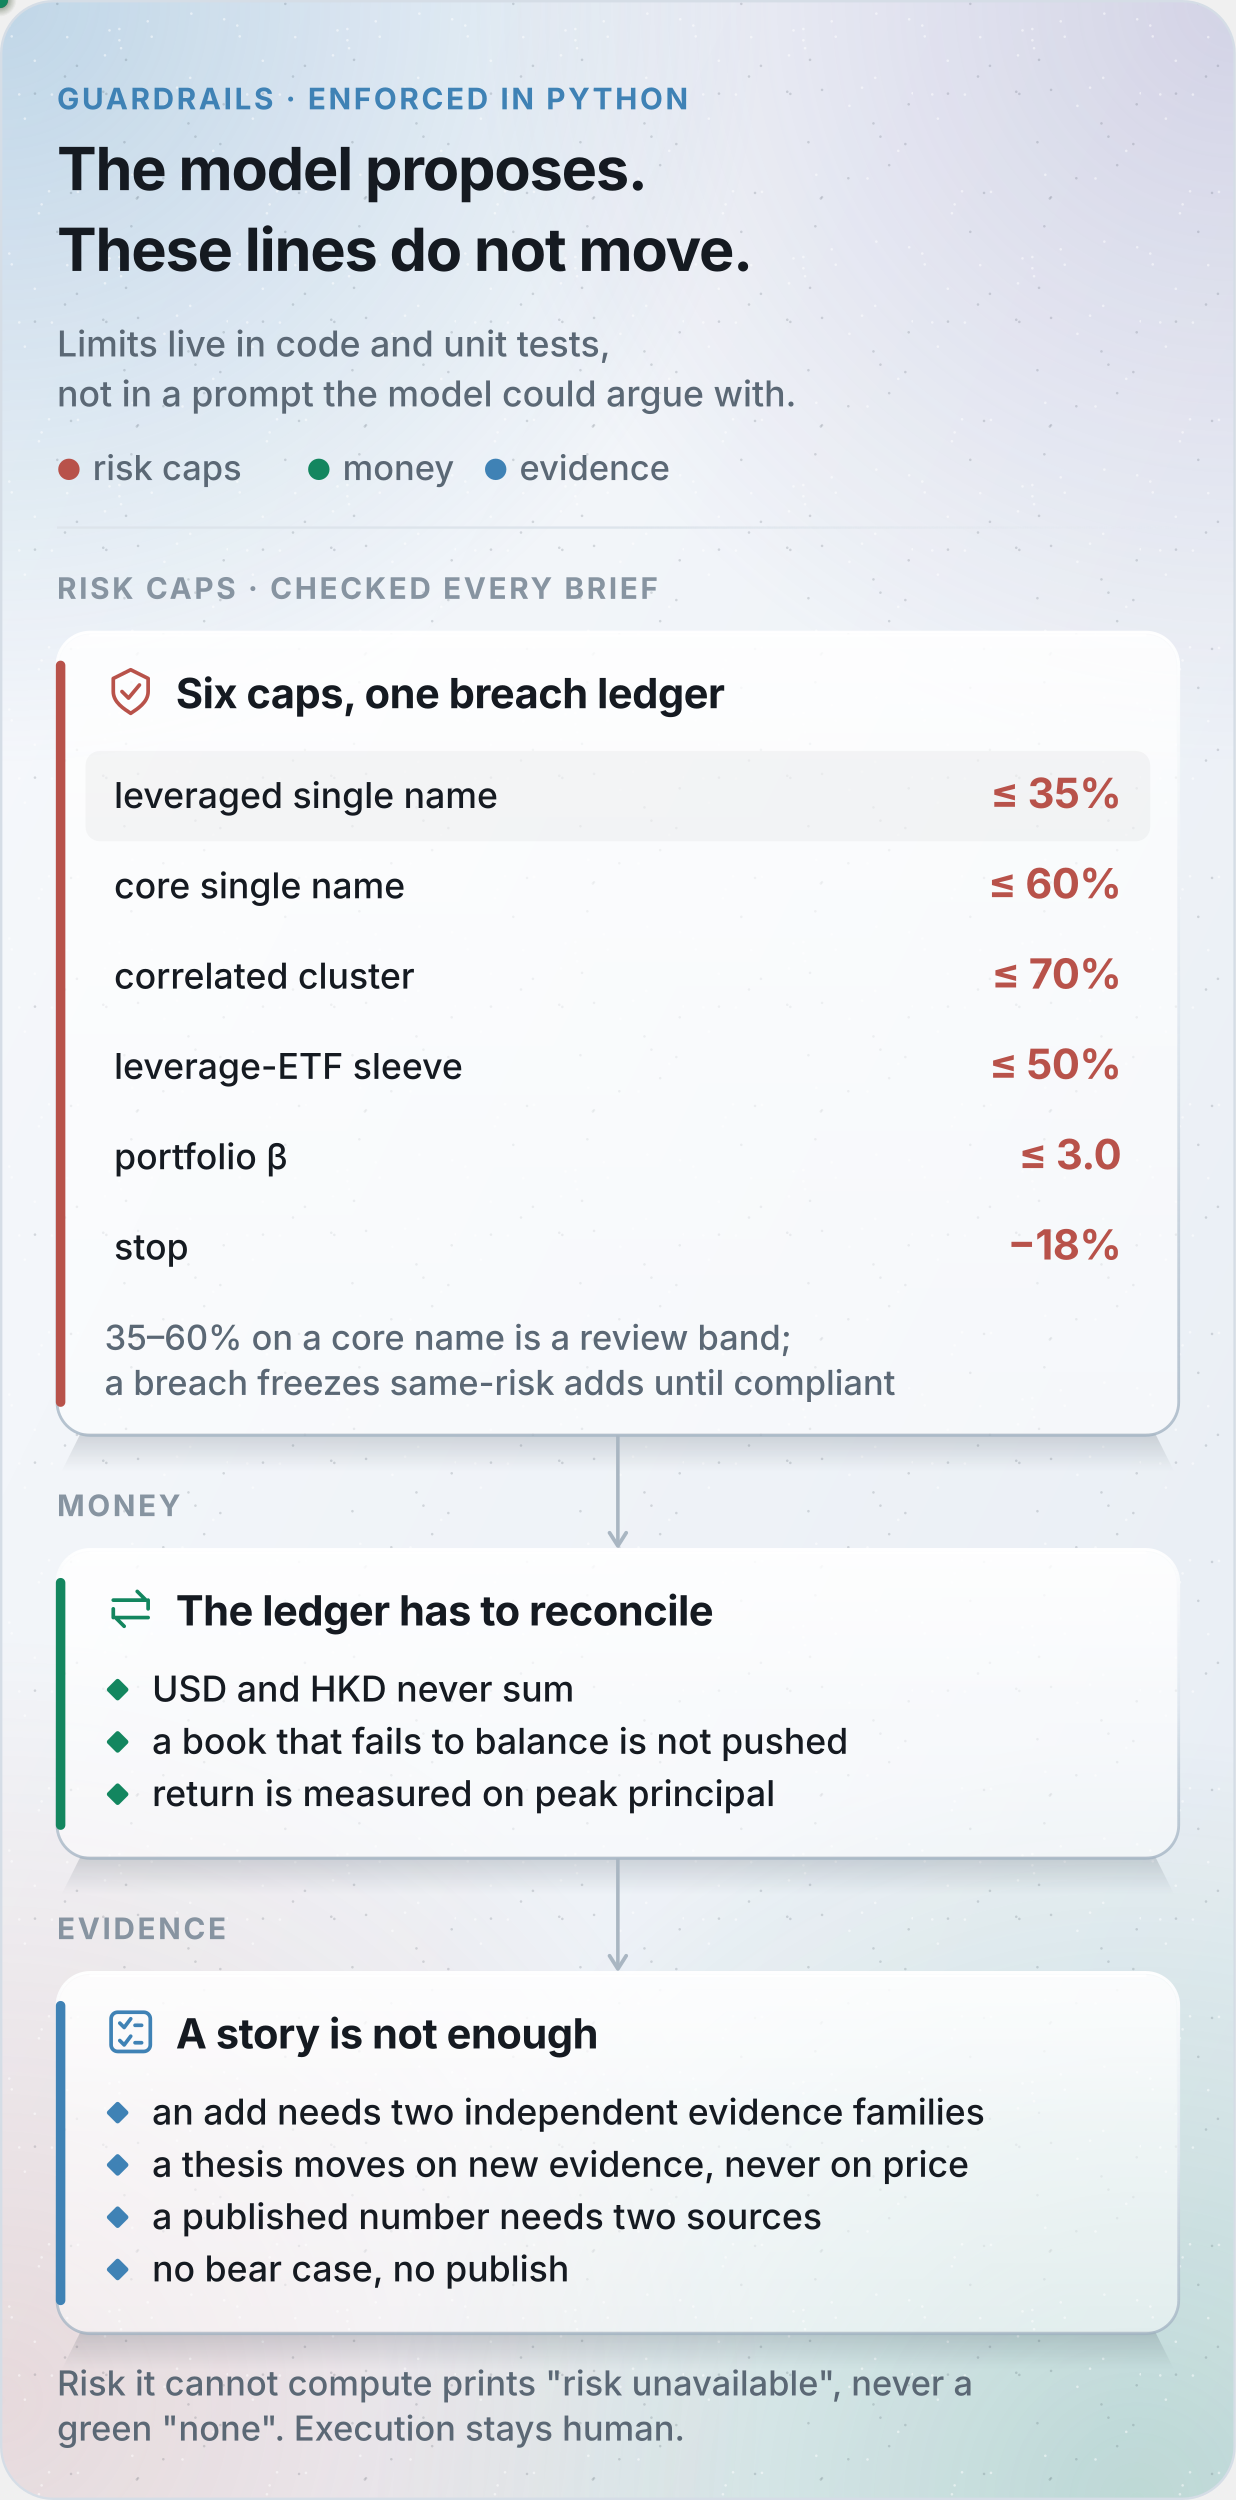
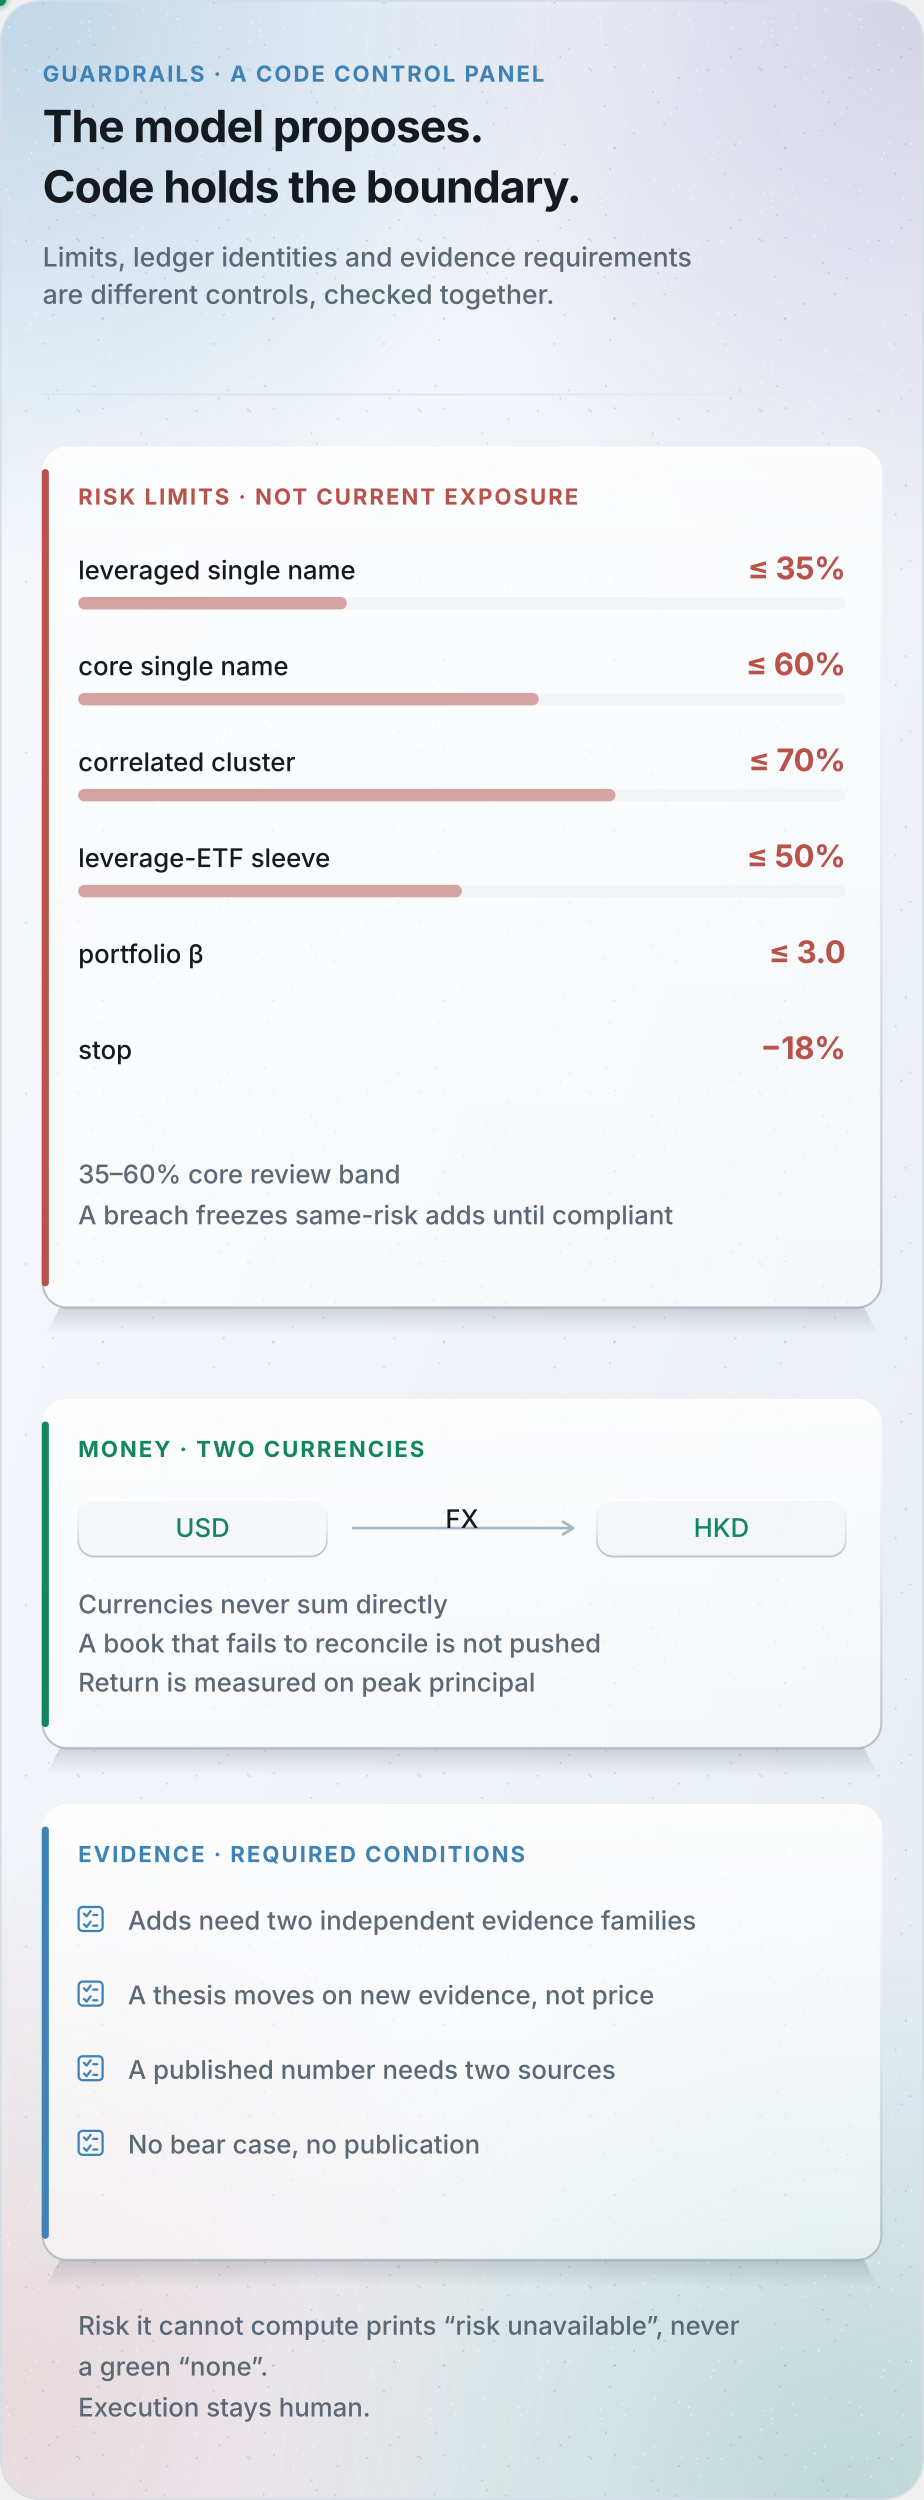
- <svg xmlns="http://www.w3.org/2000/svg" xmlns:xlink="http://www.w3.org/1999/xlink" width="520" height="1052" viewBox="0 0 520 1052" role="img" aria-labelledby="title desc">
+ <svg xmlns="http://www.w3.org/2000/svg" xmlns:xlink="http://www.w3.org/1999/xlink" width="520" height="1407" viewBox="0 0 520 1407" role="img" aria-labelledby="title desc">
  <defs>
    <linearGradient id="page" x1="0" y1="0" x2="1" y2="1">
      <stop offset="0" stop-color="#f7f9fc" />
      <stop offset=".6" stop-color="#eef2f7" />
      <stop offset="1" stop-color="#e6ecf3" />
    </linearGradient>
    <radialGradient id="field-blue" cx="0" cy="0" r="322.4" gradientUnits="userSpaceOnUse">
      <stop offset="0" stop-color="#3f82b5" stop-opacity="0.3" />
      <stop offset="1" stop-color="#3f82b5" stop-opacity="0" />
    </radialGradient>
    <radialGradient id="field-violet" cx="520" cy="0" r="322.4" gradientUnits="userSpaceOnUse">
      <stop offset="0" stop-color="#6f64a8" stop-opacity="0.22" />
      <stop offset="1" stop-color="#6f64a8" stop-opacity="0" />
    </radialGradient>
-     <radialGradient id="field-green" cx="478.4" cy="1052" r="322.4" gradientUnits="userSpaceOnUse">
+     <radialGradient id="field-green" cx="478.4" cy="1407" r="322.4" gradientUnits="userSpaceOnUse">
      <stop offset="0" stop-color="#13865f" stop-opacity="0.2" />
      <stop offset="1" stop-color="#13865f" stop-opacity="0" />
    </radialGradient>
-     <radialGradient id="field-warm" cx="0" cy="1009.92" r="322.4" gradientUnits="userSpaceOnUse">
+     <radialGradient id="field-warm" cx="0" cy="1350.72" r="322.4" gradientUnits="userSpaceOnUse">
      <stop offset="0" stop-color="#b8524a" stop-opacity="0.16" />
      <stop offset="1" stop-color="#b8524a" stop-opacity="0" />
    </radialGradient>
    <pattern id="grain" width="96" height="96" patternUnits="userSpaceOnUse">
      <circle cx="32.83" cy="80.8" r=".55" fill="#ffffff" fill-opacity=".5" />
      <circle cx="21.85" cy="39.82" r=".55" fill="#ffffff" fill-opacity=".5" />
      <circle cx="29.91" cy="81.24" r=".55" fill="#22303c" fill-opacity=".16" />
      <circle cx="44.21" cy="23.3" r=".55" fill="#ffffff" fill-opacity=".5" />
      <circle cx="94.19" cy="43.92" r=".55" fill="#22303c" fill-opacity=".16" />
      <circle cx="14.73" cy="39.42" r=".55" fill="#22303c" fill-opacity=".16" />
      <circle cx="32.39" cy="27.72" r=".55" fill="#22303c" fill-opacity=".16" />
      <circle cx="44.77" cy="39.54" r=".55" fill="#22303c" fill-opacity=".16" />
      <circle cx="55.71" cy="73.6" r=".55" fill="#ffffff" fill-opacity=".5" />
      <circle cx="80.57" cy="5.74" r=".55" fill="#ffffff" fill-opacity=".5" />
      <circle cx="74.55" cy="36.92" r=".55" fill="#ffffff" fill-opacity=".5" />
      <circle cx="58.13" cy="37.86" r=".55" fill="#22303c" fill-opacity=".16" />
      <circle cx="53.07" cy="25.2" r=".55" fill="#22303c" fill-opacity=".16" />
      <circle cx="27.37" cy="32.22" r=".55" fill="#22303c" fill-opacity=".16" />
      <circle cx="10.47" cy="49.96" r=".55" fill="#ffffff" fill-opacity=".5" />
      <circle cx="24.13" cy="1.62" r=".55" fill="#22303c" fill-opacity=".16" />
      <circle cx="58.11" cy="83.04" r=".55" fill="#22303c" fill-opacity=".16" />
      <circle cx="50.97" cy="20.3" r=".55" fill="#ffffff" fill-opacity=".5" />
      <circle cx="28.31" cy="15.64" r=".55" fill="#ffffff" fill-opacity=".5" />
      <circle cx="82.29" cy="57.54" r=".55" fill="#22303c" fill-opacity=".16" />
      <circle cx="8.11" cy="39.76" r=".55" fill="#ffffff" fill-opacity=".5" />
      <circle cx="50.25" cy="12.22" r=".55" fill="#ffffff" fill-opacity=".5" />
      <circle cx="3.91" cy="10.76" r=".55" fill="#ffffff" fill-opacity=".5" />
      <circle cx="68.77" cy="75.06" r=".55" fill="#22303c" fill-opacity=".16" />
      <circle cx="50.27" cy="16.96" r=".55" fill="#ffffff" fill-opacity=".5" />
      <circle cx="17.53" cy="86.06" r=".55" fill="#ffffff" fill-opacity=".5" />
      <circle cx="79.35" cy="51.96" r=".55" fill="#22303c" fill-opacity=".16" />
      <circle cx="85.97" cy="69.54" r=".55" fill="#22303c" fill-opacity=".16" />
      <circle cx="55.31" cy="95.28" r=".55" fill="#22303c" fill-opacity=".16" />
      <circle cx="20.65" cy="80.54" r=".55" fill="#ffffff" fill-opacity=".5" />
      <circle cx="52.39" cy="59.88" r=".55" fill="#22303c" fill-opacity=".16" />
      <circle cx="62.21" cy="8.98" r=".55" fill="#ffffff" fill-opacity=".5" />
      <circle cx="89.79" cy="63.52" r=".55" fill="#ffffff" fill-opacity=".5" />
      <circle cx="80.09" cy="32.78" r=".55" fill="#ffffff" fill-opacity=".5" />
      <circle cx="4.95" cy="15.32" r=".55" fill="#ffffff" fill-opacity=".5" />
      <circle cx="76.85" cy="75.14" r=".55" fill="#ffffff" fill-opacity=".5" />
      <circle cx="69.23" cy="44.56" r=".55" fill="#ffffff" fill-opacity=".5" />
      <circle cx="57.61" cy="83.58" r=".55" fill="#22303c" fill-opacity=".16" />
      <circle cx="16.39" cy="89.8" r=".55" fill="#ffffff" fill-opacity=".5" />
      <circle cx="92.77" cy="60.66" r=".55" fill="#22303c" fill-opacity=".16" />
      <circle cx="46.11" cy="12.8" r=".55" fill="#ffffff" fill-opacity=".5" />
      <circle cx="14.65" cy="25.58" r=".55" fill="#ffffff" fill-opacity=".5" />
      <circle cx="94.39" cy="8.12" r=".55" fill="#ffffff" fill-opacity=".5" />
      <circle cx="63.89" cy="15.46" r=".55" fill="#ffffff" fill-opacity=".5" />
      <circle cx="43.47" cy="38.64" r=".55" fill="#22303c" fill-opacity=".16" />
      <circle cx="95.85" cy="39.26" r=".55" fill="#ffffff" fill-opacity=".5" />
    </pattern>
    <linearGradient id="glass" x1="0" y1="0" x2="0" y2="1">
      <stop offset="0" stop-color="#ffffff" stop-opacity=".74" />
      <stop offset="1" stop-color="#ffffff" stop-opacity=".48" />
    </linearGradient>
    <linearGradient id="glass-blue" x1="0" y1="0" x2="0" y2="1">
      <stop offset="0" stop-color="#e8f1f8" stop-opacity=".88" />
      <stop offset="1" stop-color="#e8f1f8" stop-opacity=".60" />
    </linearGradient>
    <linearGradient id="glass-green" x1="0" y1="0" x2="0" y2="1">
      <stop offset="0" stop-color="#e6f4ee" stop-opacity=".88" />
      <stop offset="1" stop-color="#e6f4ee" stop-opacity=".60" />
    </linearGradient>
    <linearGradient id="glass-warm" x1="0" y1="0" x2="0" y2="1">
      <stop offset="0" stop-color="#fbecea" stop-opacity=".88" />
      <stop offset="1" stop-color="#fbecea" stop-opacity=".60" />
    </linearGradient>
    <linearGradient id="glass-slate" x1="0" y1="0" x2="0" y2="1">
      <stop offset="0" stop-color="#eaeef2" stop-opacity=".88" />
      <stop offset="1" stop-color="#eaeef2" stop-opacity=".60" />
    </linearGradient>
    <linearGradient id="glass-violet" x1="0" y1="0" x2="0" y2="1">
      <stop offset="0" stop-color="#efedf7" stop-opacity=".88" />
      <stop offset="1" stop-color="#efedf7" stop-opacity=".60" />
    </linearGradient>
    <linearGradient id="sheen" x1="0" y1="0" x2="0" y2="1">
      <stop offset="0" stop-color="#ffffff" stop-opacity=".55" />
      <stop offset="1" stop-color="#ffffff" stop-opacity="0" />
    </linearGradient>
    <linearGradient id="rim" x1="0" y1="0" x2="0" y2="1">
      <stop offset="0" stop-color="#ffffff" stop-opacity=".95" />
      <stop offset=".5" stop-color="#dfe7ef" stop-opacity=".9" />
      <stop offset="1" stop-color="#9fb0c0" stop-opacity=".75" />
    </linearGradient>
    <linearGradient id="lift" x1="0" y1="0" x2="0" y2="1">
      <stop offset="0" stop-color="#1c2b3a" stop-opacity=".17" />
      <stop offset="1" stop-color="#1c2b3a" stop-opacity="0" />
    </linearGradient>
    <linearGradient id="rule" x1="24" y1="0" x2="496" y2="0" gradientUnits="userSpaceOnUse">
      <stop offset=".5" stop-color="#dde4eb" />
      <stop offset="1" stop-color="#dde4eb" stop-opacity="0" />
    </linearGradient>
    <radialGradient id="glow-blue">
      <stop offset=".4" stop-color="#3f82b5" stop-opacity=".36" />
      <stop offset=".72" stop-color="#3f82b5" stop-opacity=".14" />
      <stop offset="1" stop-color="#3f82b5" stop-opacity="0" />
    </radialGradient>
    <radialGradient id="glow-green">
      <stop offset=".4" stop-color="#13865f" stop-opacity=".36" />
      <stop offset=".72" stop-color="#13865f" stop-opacity=".14" />
      <stop offset="1" stop-color="#13865f" stop-opacity="0" />
    </radialGradient>
    <radialGradient id="glow-warm">
      <stop offset=".4" stop-color="#b8524a" stop-opacity=".36" />
      <stop offset=".72" stop-color="#b8524a" stop-opacity=".14" />
      <stop offset="1" stop-color="#b8524a" stop-opacity="0" />
    </radialGradient>
    <radialGradient id="glow-slate">
      <stop offset=".4" stop-color="#5d7487" stop-opacity=".36" />
      <stop offset=".72" stop-color="#5d7487" stop-opacity=".14" />
      <stop offset="1" stop-color="#5d7487" stop-opacity="0" />
    </radialGradient>
    <radialGradient id="glow-violet">
      <stop offset=".4" stop-color="#6f64a8" stop-opacity=".36" />
      <stop offset=".72" stop-color="#6f64a8" stop-opacity=".14" />
      <stop offset="1" stop-color="#6f64a8" stop-opacity="0" />
    </radialGradient>
    <marker id="arr" markerWidth="10" markerHeight="10" refX="6" refY="5" orient="auto" markerUnits="userSpaceOnUse">
      <path d="M1 1.5L6.5 5L1 8.5" fill="none" stroke="#a9b6c2" stroke-width="1.6" stroke-linecap="round" stroke-linejoin="round" />
    </marker>
    <style>text{font-family:-apple-system,BlinkMacSystemFont,"SF Pro Text","Segoe UI",Inter,Roboto,"Helvetica Neue",Arial,sans-serif}.kick{font-size:12.5px;font-weight:700}.title{font-size:25px;font-weight:750}.sub{font-size:15px;font-weight:450}.h{font-size:17.5px;font-weight:700}.b{font-size:15px;font-weight:450}.m{font-size:14.5px;font-weight:450}.code{font-size:13.5px;font-weight:500}.tag{font-size:11.5px;font-weight:700}.kick{letter-spacing:1.1px}.title{letter-spacing:-.5px}.h{letter-spacing:-.2px}.tag{letter-spacing:.9px}.code{font-family:ui-monospace,SFMono-Regular,Menlo,Consolas,"Liberation Mono",monospace}.breathe{animation:breathe 2.4s ease-in-out infinite}@keyframes breathe{50%{opacity:.35}}@media (prefers-reduced-motion:reduce){.pulse{display:none}.breathe,.sweep{animation:none}}</style>
  </defs>
-   <rect x=".5" y=".5" width="519" height="1051" rx="22" fill="url(#page)" />
-   <rect x=".5" y=".5" width="519" height="1051" rx="22" fill="url(#field-blue)" />
-   <rect x=".5" y=".5" width="519" height="1051" rx="22" fill="url(#field-violet)" />
-   <rect x=".5" y=".5" width="519" height="1051" rx="22" fill="url(#field-green)" />
-   <rect x=".5" y=".5" width="519" height="1051" rx="22" fill="url(#field-warm)" />
-   <rect x=".5" y=".5" width="519" height="1051" rx="22" fill="url(#grain)" stroke="#d5dde6" />
+   <rect x=".5" y=".5" width="519" height="1406" rx="22" fill="url(#page)" />
+   <rect x=".5" y=".5" width="519" height="1406" rx="22" fill="url(#field-blue)" />
+   <rect x=".5" y=".5" width="519" height="1406" rx="22" fill="url(#field-violet)" />
+   <rect x=".5" y=".5" width="519" height="1406" rx="22" fill="url(#field-green)" />
+   <rect x=".5" y=".5" width="519" height="1406" rx="22" fill="url(#field-warm)" />
+   <rect x=".5" y=".5" width="519" height="1406" rx="22" fill="url(#grain)" stroke="#d5dde6" />
  <text x="24" y="46" class="kick">
-     <tspan fill="#3f82b5">GUARDRAILS · ENFORCED IN PYTHON</tspan>
+     <tspan fill="#3f82b5">GUARDRAILS · A CODE CONTROL PANEL</tspan>
  </text>
  <text x="24" y="80" class="title">
    <tspan fill="#151a21">The model proposes.</tspan>
  </text>
  <text x="24" y="114" class="title">
-     <tspan fill="#151a21">These lines do not move.</tspan>
+     <tspan fill="#151a21">Code holds the boundary.</tspan>
  </text>
  <text x="24" y="150" class="sub">
-     <tspan fill="#5b6875">Limits live in code and unit tests,</tspan>
+     <tspan fill="#5b6875">Limits, ledger identities and evidence requirements</tspan>
  </text>
  <text x="24" y="171" class="sub">
-     <tspan fill="#5b6875">not in a prompt the model could argue with.</tspan>
-   </text>
-   <circle cx="29" cy="197.5" r="4.5" fill="#b8524a" />
-   <text x="39" y="202" class="m">
-     <tspan fill="#5b6875">risk caps</tspan>
-   </text>
-   <circle cx="134.165" cy="197.5" r="4.5" fill="#13865f" />
-   <text x="144.165" y="202" class="m">
-     <tspan fill="#5b6875">money</tspan>
-   </text>
-   <circle cx="208.59" cy="197.5" r="4.5" fill="#3f82b5" />
-   <text x="218.59" y="202" class="m">
-     <tspan fill="#5b6875">evidence</tspan>
+     <tspan fill="#5b6875">are different controls, checked together.</tspan>
  </text>
  <path d="M24 222H496" stroke="url(#rule)" />
-   <text x="24" y="252" class="kick">
-     <tspan fill="#8794a1">RISK CAPS · CHECKED EVERY BRIEF</tspan>
-   </text>
-   <path d="M34 603H486L494 619H26Z" fill="url(#lift)" />
-   <rect x="24" y="266" width="472" height="338" rx="14" fill="url(#glass)" stroke="url(#rim)" stroke-width="1.2" />
-   <rect class="sheen" x="25" y="267" width="470" height="64" rx="13" fill="url(#sheen)" />
-   <path d="M38 267.4H482" stroke="#ffffff" stroke-opacity=".95" stroke-linecap="round" />
-   <path d="M25.5 280V590" stroke="#b8524a" stroke-width="4" stroke-linecap="round" />
-   <g class="hero-icon" data-icon="shield" transform="translate(44 280) scale(0.916667)" fill="none" stroke="#b8524a" stroke-width="1.7" stroke-linecap="round" stroke-linejoin="round" aria-hidden="true">
-     <path d="M12 2l8 4v6c0 5-5 8-8 10-3-2-8-5-8-10V6ZM8 12l3 3 5-6" />
-   </g>
-   <text x="74" y="298" class="h">
-     <tspan fill="#151a21">Six caps, one breach ledger</tspan>
-   </text>
-   <style>.sw1{animation:sw1 9s steps(1) infinite}@keyframes sw1{0.00%{transform:translateY(0px)}16.67%{transform:translateY(38px)}33.33%{transform:translateY(76px)}50.00%{transform:translateY(114px)}66.67%{transform:translateY(152px)}83.33%{transform:translateY(190px)}}@media (prefers-reduced-motion:reduce){.sw1{animation:none}}</style>
-   <rect class="sw1 sweep" x="36" y="316" width="448" height="38" rx="6" fill="#000" fill-opacity=".035" />
-   <text x="48" y="340" class="b">
+   <path d="M34 735H486L494 751H26Z" fill="url(#lift)" />
+   <rect x="24" y="252" width="472" height="484" rx="14" fill="url(#glass)" stroke="url(#rim)" stroke-width="1.2" />
+   <rect class="sheen" x="25" y="253" width="470" height="64" rx="13" fill="url(#sheen)" />
+   <path d="M38 253.4H482" stroke="#ffffff" stroke-opacity=".95" stroke-linecap="round" />
+   <path d="M25.5 266V722" stroke="#b8524a" stroke-width="4" stroke-linecap="round" />
+   <text x="44" y="284" class="kick">
+     <tspan fill="#b8524a">RISK LIMITS · NOT CURRENT EXPOSURE</tspan>
+   </text>
+   <text x="44" y="326" class="m">
    <tspan fill="#151a21">leveraged single name</tspan>
  </text>
-   <text x="472" y="340" class="h" text-anchor="end">
+   <text x="476" y="326" class="h" text-anchor="end">
    <tspan fill="#b8524a">≤ 35%</tspan>
  </text>
-   <text x="48" y="378" class="b">
+   <rect x="44" y="336" width="432" height="7" rx="3.5" fill="#f2f5f8" />
+   <rect x="44" y="336" width="151.2" height="7" rx="3.5" fill="#b8524a" fill-opacity=".5" />
+   <text x="44" y="380" class="m">
    <tspan fill="#151a21">core single name</tspan>
  </text>
-   <text x="472" y="378" class="h" text-anchor="end">
+   <text x="476" y="380" class="h" text-anchor="end">
    <tspan fill="#b8524a">≤ 60%</tspan>
  </text>
-   <text x="48" y="416" class="b">
+   <rect x="44" y="390" width="432" height="7" rx="3.5" fill="#f2f5f8" />
+   <rect x="44" y="390" width="259.2" height="7" rx="3.5" fill="#b8524a" fill-opacity=".5" />
+   <text x="44" y="434" class="m">
    <tspan fill="#151a21">correlated cluster</tspan>
  </text>
-   <text x="472" y="416" class="h" text-anchor="end">
+   <text x="476" y="434" class="h" text-anchor="end">
    <tspan fill="#b8524a">≤ 70%</tspan>
  </text>
-   <text x="48" y="454" class="b">
+   <rect x="44" y="444" width="432" height="7" rx="3.5" fill="#f2f5f8" />
+   <rect x="44" y="444" width="302.4" height="7" rx="3.5" fill="#b8524a" fill-opacity=".5" />
+   <text x="44" y="488" class="m">
    <tspan fill="#151a21">leverage-ETF sleeve</tspan>
  </text>
-   <text x="472" y="454" class="h" text-anchor="end">
+   <text x="476" y="488" class="h" text-anchor="end">
    <tspan fill="#b8524a">≤ 50%</tspan>
  </text>
-   <text x="48" y="492" class="b">
+   <rect x="44" y="498" width="432" height="7" rx="3.5" fill="#f2f5f8" />
+   <rect x="44" y="498" width="216" height="7" rx="3.5" fill="#b8524a" fill-opacity=".5" />
+   <text x="44" y="542" class="m">
    <tspan fill="#151a21">portfolio β</tspan>
  </text>
-   <text x="472" y="492" class="h" text-anchor="end">
+   <text x="476" y="542" class="h" text-anchor="end">
    <tspan fill="#b8524a">≤ 3.0</tspan>
  </text>
-   <text x="48" y="530" class="b">
+   <text x="44" y="596" class="m">
    <tspan fill="#151a21">stop</tspan>
  </text>
-   <text x="472" y="530" class="h" text-anchor="end">
+   <text x="476" y="596" class="h" text-anchor="end">
    <tspan fill="#b8524a">−18%</tspan>
  </text>
-   <text x="44" y="568" class="m">
-     <tspan fill="#5b6875">35–60% on a core name is a review band;</tspan>
-   </text>
-   <text x="44" y="587" class="m">
-     <tspan fill="#5b6875">a breach freezes same-risk adds until compliant</tspan>
-   </text>
-   <path id="w2" d="M260 604V650" fill="none" stroke="#a9b6c2" stroke-width="1.5" marker-end="url(#arr)" />
-   <circle class="pulse" r="7" fill="url(#glow-warm)">
+   <text x="44" y="666" class="m">
+     <tspan fill="#5b6875">35–60% core review band</tspan>
+   </text>
+   <text x="44" y="689" class="m">
+     <tspan fill="#5b6875">A breach freezes same-risk adds until compliant</tspan>
+   </text>
+   <path d="M34 983H486L494 999H26Z" fill="url(#lift)" />
+   <rect x="24" y="788" width="472" height="196" rx="14" fill="url(#glass)" stroke="url(#rim)" stroke-width="1.2" />
+   <rect class="sheen" x="25" y="789" width="470" height="64" rx="13" fill="url(#sheen)" />
+   <path d="M38 789.4H482" stroke="#ffffff" stroke-opacity=".95" stroke-linecap="round" />
+   <path d="M25.5 802V970" stroke="#13865f" stroke-width="4" stroke-linecap="round" />
+   <text x="44" y="820" class="kick">
+     <tspan fill="#13865f">MONEY · TWO CURRENCIES</tspan>
+   </text>
+   <rect x="44" y="844" width="140" height="32" rx="9" fill="#f2f5f8" fill-opacity=".62" stroke="url(#rim)" />
+   <text x="114" y="865" class="m" text-anchor="middle">
+     <tspan fill="#13865f">USD</tspan>
+   </text>
+   <rect x="336" y="844" width="140" height="32" rx="9" fill="#f2f5f8" fill-opacity=".62" stroke="url(#rim)" />
+   <text x="406" y="865" class="m" text-anchor="middle">
+     <tspan fill="#13865f">HKD</tspan>
+   </text>
+   <path id="w1" d="M198 860H322" fill="none" stroke="#a9b6c2" stroke-width="1.5" marker-end="url(#arr)" />
+   <circle class="pulse" r="7" fill="url(#glow-green)">
    <animateMotion dur="2.2s" begin="0.00s" repeatCount="indefinite" keyPoints="0;1" keyTimes="0;1" calcMode="spline" keySplines=".45 0 .55 1">
-       <mpath href="#w2" xlink:href="#w2" />
-     </animateMotion>
-   </circle>
-   <circle class="pulse" r="3.4" fill="#b8524a">
-     <animateMotion dur="2.2s" begin="0.00s" repeatCount="indefinite" keyPoints="0;1" keyTimes="0;1" calcMode="spline" keySplines=".45 0 .55 1">
-       <mpath href="#w2" xlink:href="#w2" />
-     </animateMotion>
-   </circle>
-   <text x="24" y="638" class="kick">
-     <tspan fill="#8794a1">MONEY</tspan>
-   </text>
-   <path d="M34 781H486L494 797H26Z" fill="url(#lift)" />
-   <rect x="24" y="652" width="472" height="130" rx="14" fill="url(#glass)" stroke="url(#rim)" stroke-width="1.2" />
-   <rect class="sheen" x="25" y="653" width="470" height="64" rx="13" fill="url(#sheen)" />
-   <path d="M38 653.4H482" stroke="#ffffff" stroke-opacity=".95" stroke-linecap="round" />
-   <path d="M25.5 666V768" stroke="#13865f" stroke-width="4" stroke-linecap="round" />
-   <g class="hero-icon" data-icon="fx" transform="translate(44 666) scale(0.916667)" fill="none" stroke="#13865f" stroke-width="1.7" stroke-linecap="round" stroke-linejoin="round" aria-hidden="true">
-     <path d="M4 8h15l-4-4M20 16H5l4 4M20 8v4M4 16v-4" />
-   </g>
-   <text x="74" y="684" class="h">
-     <tspan fill="#151a21">The ledger has to reconcile</tspan>
-   </text>
-   <rect x="46" y="707.5" width="7" height="7" rx="1" transform="rotate(45 49.5 711)" fill="#13865f" />
-   <text x="64" y="716" class="b">
-     <tspan fill="#151a21">USD and HKD never sum</tspan>
-   </text>
-   <rect x="46" y="729.5" width="7" height="7" rx="1" transform="rotate(45 49.5 733)" fill="#13865f" />
-   <text x="64" y="738" class="b">
-     <tspan fill="#151a21">a book that fails to balance is not pushed</tspan>
-   </text>
-   <rect x="46" y="751.5" width="7" height="7" rx="1" transform="rotate(45 49.5 755)" fill="#13865f" />
-   <text x="64" y="760" class="b">
-     <tspan fill="#151a21">return is measured on peak principal</tspan>
-   </text>
-   <path id="w3" d="M260 782V828" fill="none" stroke="#a9b6c2" stroke-width="1.5" marker-end="url(#arr)" />
-   <circle class="pulse" r="7" fill="url(#glow-green)">
-     <animateMotion dur="2.2s" begin="-0.50s" repeatCount="indefinite" keyPoints="0;1" keyTimes="0;1" calcMode="spline" keySplines=".45 0 .55 1">
-       <mpath href="#w3" xlink:href="#w3" />
+       <mpath href="#w1" xlink:href="#w1" />
    </animateMotion>
  </circle>
  <circle class="pulse" r="3.4" fill="#13865f">
-     <animateMotion dur="2.2s" begin="-0.50s" repeatCount="indefinite" keyPoints="0;1" keyTimes="0;1" calcMode="spline" keySplines=".45 0 .55 1">
-       <mpath href="#w3" xlink:href="#w3" />
+     <animateMotion dur="2.2s" begin="0.00s" repeatCount="indefinite" keyPoints="0;1" keyTimes="0;1" calcMode="spline" keySplines=".45 0 .55 1">
+       <mpath href="#w1" xlink:href="#w1" />
    </animateMotion>
  </circle>
-   <text x="24" y="816" class="kick">
-     <tspan fill="#8794a1">EVIDENCE</tspan>
-   </text>
-   <path d="M34 981H486L494 997H26Z" fill="url(#lift)" />
-   <rect x="24" y="830" width="472" height="152" rx="14" fill="url(#glass)" stroke="url(#rim)" stroke-width="1.2" />
-   <rect class="sheen" x="25" y="831" width="470" height="64" rx="13" fill="url(#sheen)" />
-   <path d="M38 831.4H482" stroke="#ffffff" stroke-opacity=".95" stroke-linecap="round" />
-   <path d="M25.5 844V968" stroke="#3f82b5" stroke-width="4" stroke-linecap="round" />
-   <g class="hero-icon" data-icon="checks" transform="translate(44 844) scale(0.916667)" fill="none" stroke="#3f82b5" stroke-width="1.7" stroke-linecap="round" stroke-linejoin="round" aria-hidden="true">
+   <text x="260" y="860" class="m" text-anchor="middle">
+     <tspan fill="#151a21">FX</tspan>
+   </text>
+   <text x="44" y="908" class="m">
+     <tspan fill="#5b6875">Currencies never sum directly</tspan>
+   </text>
+   <text x="44" y="930" class="m">
+     <tspan fill="#5b6875">A book that fails to reconcile is not pushed</tspan>
+   </text>
+   <text x="44" y="952" class="m">
+     <tspan fill="#5b6875">Return is measured on peak principal</tspan>
+   </text>
+   <path d="M34 1271H486L494 1287H26Z" fill="url(#lift)" />
+   <rect x="24" y="1016" width="472" height="256" rx="14" fill="url(#glass)" stroke="url(#rim)" stroke-width="1.2" />
+   <rect class="sheen" x="25" y="1017" width="470" height="64" rx="13" fill="url(#sheen)" />
+   <path d="M38 1017.4H482" stroke="#ffffff" stroke-opacity=".95" stroke-linecap="round" />
+   <path d="M25.5 1030V1258" stroke="#3f82b5" stroke-width="4" stroke-linecap="round" />
+   <text x="44" y="1048" class="kick">
+     <tspan fill="#3f82b5">EVIDENCE · REQUIRED CONDITIONS</tspan>
+   </text>
+   <g class="hero-icon" data-icon="checks" transform="translate(42 1071) scale(0.75)" fill="none" stroke="#3f82b5" stroke-width="1.7" stroke-linecap="round" stroke-linejoin="round" aria-hidden="true">
    <rect x="3" y="3" width="18" height="18" rx="3" />
    <path d="M7 8l2 2 3-4m2 3h3M7 16l2 2 3-4m2 3h3" />
  </g>
-   <text x="74" y="862" class="h">
-     <tspan fill="#151a21">A story is not enough</tspan>
-   </text>
-   <rect x="46" y="885.5" width="7" height="7" rx="1" transform="rotate(45 49.5 889)" fill="#3f82b5" />
-   <text x="64" y="894" class="b">
-     <tspan fill="#151a21">an add needs two independent evidence families</tspan>
-   </text>
-   <rect x="46" y="907.5" width="7" height="7" rx="1" transform="rotate(45 49.5 911)" fill="#3f82b5" />
-   <text x="64" y="916" class="b">
-     <tspan fill="#151a21">a thesis moves on new evidence, never on price</tspan>
-   </text>
-   <rect x="46" y="929.5" width="7" height="7" rx="1" transform="rotate(45 49.5 933)" fill="#3f82b5" />
-   <text x="64" y="938" class="b">
-     <tspan fill="#151a21">a published number needs two sources</tspan>
-   </text>
-   <rect x="46" y="951.5" width="7" height="7" rx="1" transform="rotate(45 49.5 955)" fill="#3f82b5" />
-   <text x="64" y="960" class="b">
-     <tspan fill="#151a21">no bear case, no publish</tspan>
-   </text>
-   <text x="24" y="1008" class="m">
-     <tspan fill="#5b6875">Risk it cannot compute prints "risk unavailable", never a</tspan>
-   </text>
-   <text x="24" y="1027" class="m">
-     <tspan fill="#5b6875">green "none". Execution stays human.</tspan>
+   <text x="72" y="1086" class="m">
+     <tspan fill="#5b6875">Adds need two independent evidence families</tspan>
+   </text>
+   <g class="hero-icon" data-icon="checks" transform="translate(42 1113) scale(0.75)" fill="none" stroke="#3f82b5" stroke-width="1.7" stroke-linecap="round" stroke-linejoin="round" aria-hidden="true">
+     <rect x="3" y="3" width="18" height="18" rx="3" />
+     <path d="M7 8l2 2 3-4m2 3h3M7 16l2 2 3-4m2 3h3" />
+   </g>
+   <text x="72" y="1128" class="m">
+     <tspan fill="#5b6875">A thesis moves on new evidence, not price</tspan>
+   </text>
+   <g class="hero-icon" data-icon="checks" transform="translate(42 1155) scale(0.75)" fill="none" stroke="#3f82b5" stroke-width="1.7" stroke-linecap="round" stroke-linejoin="round" aria-hidden="true">
+     <rect x="3" y="3" width="18" height="18" rx="3" />
+     <path d="M7 8l2 2 3-4m2 3h3M7 16l2 2 3-4m2 3h3" />
+   </g>
+   <text x="72" y="1170" class="m">
+     <tspan fill="#5b6875">A published number needs two sources</tspan>
+   </text>
+   <g class="hero-icon" data-icon="checks" transform="translate(42 1197) scale(0.75)" fill="none" stroke="#3f82b5" stroke-width="1.7" stroke-linecap="round" stroke-linejoin="round" aria-hidden="true">
+     <rect x="3" y="3" width="18" height="18" rx="3" />
+     <path d="M7 8l2 2 3-4m2 3h3M7 16l2 2 3-4m2 3h3" />
+   </g>
+   <text x="72" y="1212" class="m">
+     <tspan fill="#5b6875">No bear case, no publication</tspan>
+   </text>
+   <text x="44" y="1314" class="m">
+     <tspan fill="#5b6875">Risk it cannot compute prints “risk unavailable”, never</tspan>
+   </text>
+   <text x="44" y="1337" class="m">
+     <tspan fill="#5b6875">a green “none”.</tspan>
+   </text>
+   <text x="44" y="1360" class="m">
+     <tspan fill="#5b6875">Execution stays human.</tspan>
  </text>
</svg>
